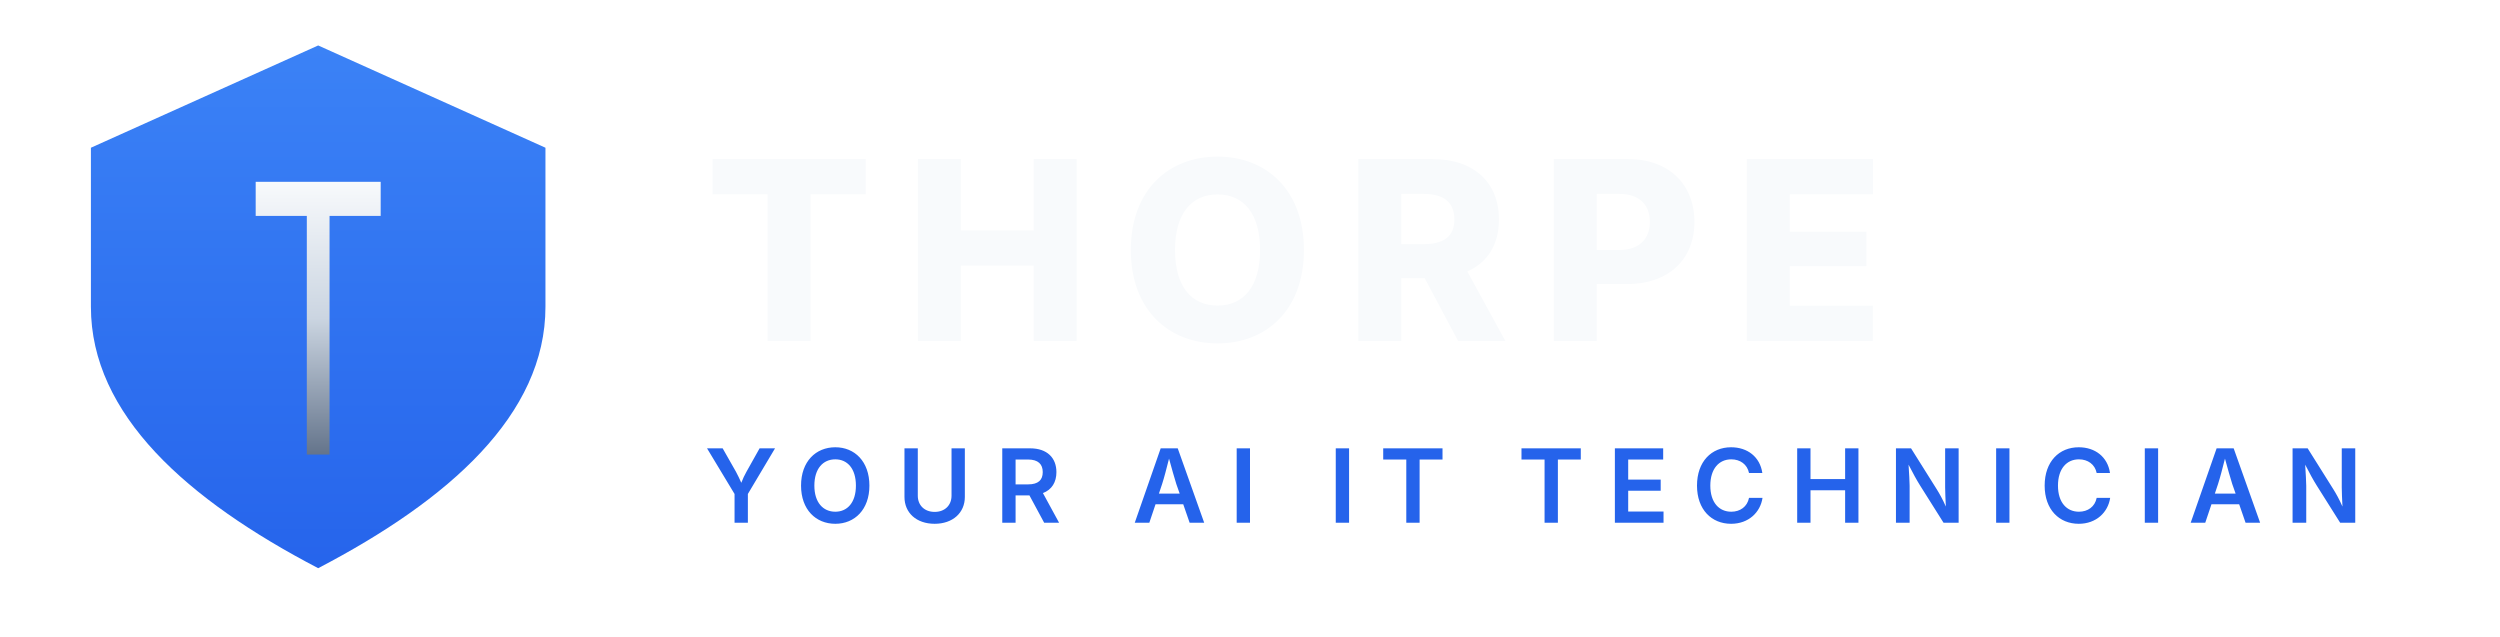
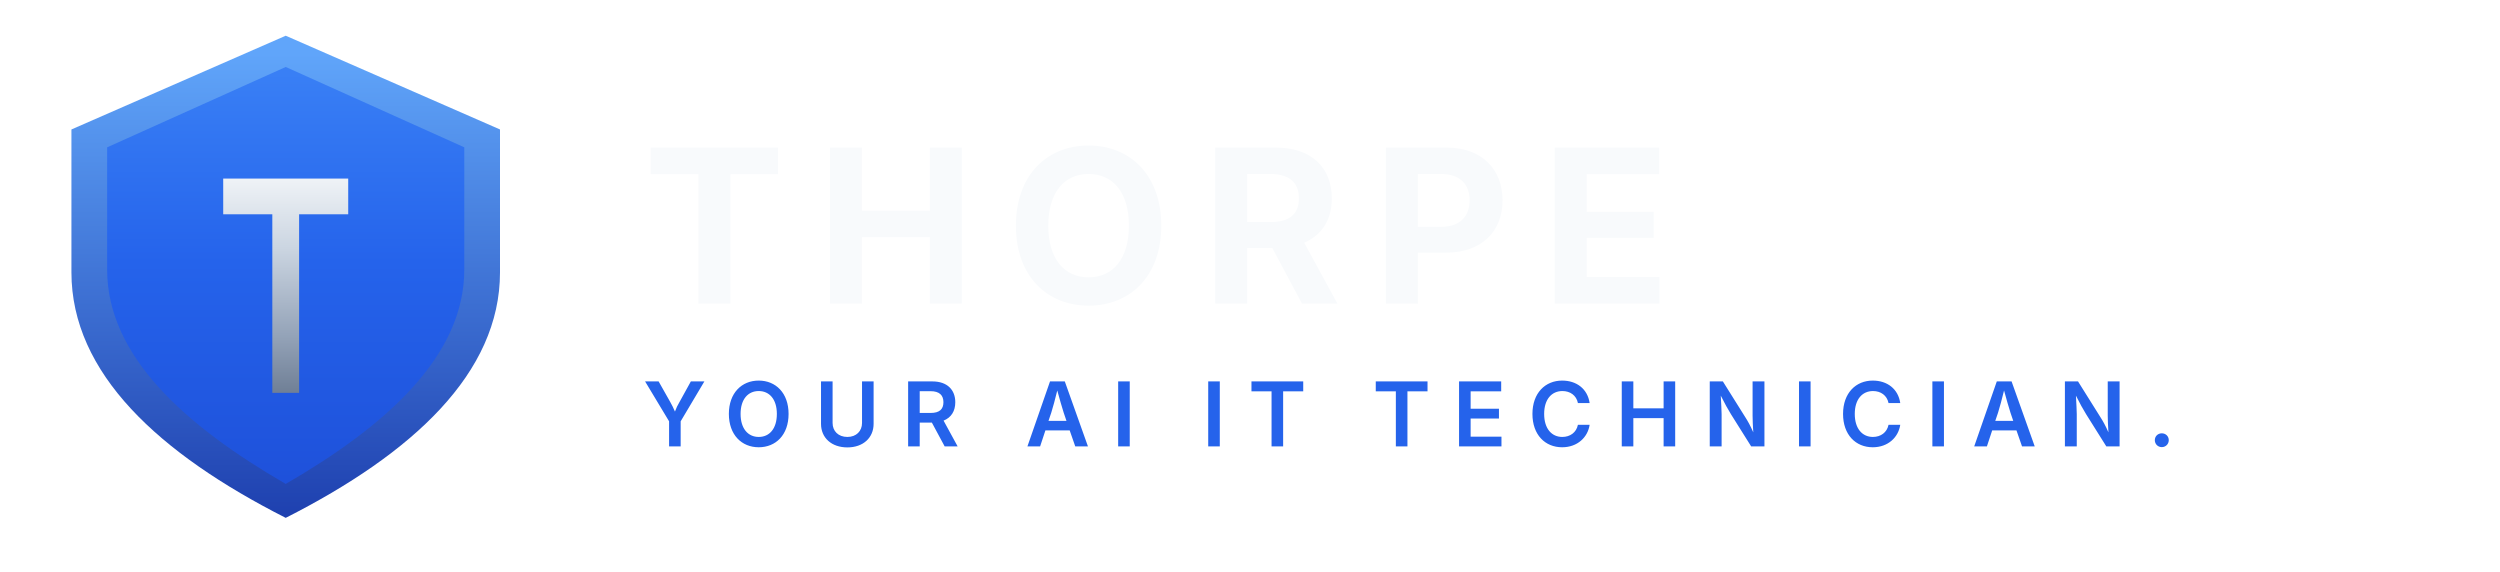
- <svg xmlns="http://www.w3.org/2000/svg" viewBox="0 0 220 56" fill="none">
+ <svg xmlns="http://www.w3.org/2000/svg" viewBox="0 0 280 64" fill="none">
  <defs>
-     <linearGradient id="logoShield" x1="28" y1="4" x2="28" y2="52" gradientUnits="userSpaceOnUse">
+     <linearGradient id="logoShieldRim" x1="32" y1="6" x2="32" y2="58" gradientUnits="userSpaceOnUse">
+       <stop stop-color="#60A5FA" />
+       <stop offset="1" stop-color="#1E40AF" />
+     </linearGradient>
+     <linearGradient id="logoShieldFace" x1="32" y1="6" x2="32" y2="58" gradientUnits="userSpaceOnUse">
      <stop stop-color="#3B82F6" />
-       <stop offset="1" stop-color="#2563EB" />
+       <stop offset="0.45" stop-color="#2563EB" />
+       <stop offset="1" stop-color="#1D4ED8" />
    </linearGradient>
-     <linearGradient id="logoT" x1="28" y1="16" x2="28" y2="40" gradientUnits="userSpaceOnUse">
+     <linearGradient id="logoT" x1="32" y1="18" x2="32" y2="46" gradientUnits="userSpaceOnUse">
      <stop stop-color="#F8FAFC" />
-       <stop offset="0.5" stop-color="#CBD5E1" />
+       <stop offset="0.35" stop-color="#CBD5E1" />
+       <stop offset="0.7" stop-color="#94A3B8" />
      <stop offset="1" stop-color="#64748B" />
    </linearGradient>
  </defs>
-   <path d="M28 4L48 13V27C48 36.5 39.5 44 28 50C16.5 44 8 36.5 8 27V13L28 4Z" fill="url(#logoShield)" />
-   <path d="M22.5 16H33.5V19H29V40H27V19H22.5V16Z" fill="url(#logoT)" />
-   <text x="62" y="30" font-family="Outfit, Inter, sans-serif" font-size="22" font-weight="800" fill="#F8FAFC" letter-spacing="0.12em">THORPE</text>
-   <text x="62" y="46" font-family="Inter, sans-serif" font-size="9" font-weight="600" fill="#2563EB" letter-spacing="0.22em">YOUR AI IT TECHNICIAN</text>
+   <path d="M32 4L56 14.5V30.5C56 41.8 46.2 50.8 32 58C17.8 50.8 8 41.8 8 30.5V14.5L32 4Z" fill="url(#logoShieldRim)" />
+   <path d="M32 7.5L52 16.5V30.2C52 39.8 43.4 47.6 32 54.2C20.6 47.6 12 39.8 12 30.2V16.5L32 7.5Z" fill="url(#logoShieldFace)" />
+   <path d="M25 20H39V24H33.5V44H30.5V24H25V20Z" fill="url(#logoT)" />
+   <text x="72" y="34" font-family="Sora, Inter, sans-serif" font-size="24" font-weight="700" fill="#F8FAFC" letter-spacing="0.14em">THORPE</text>
+   <text x="72" y="50" font-family="Inter, sans-serif" font-size="10" font-weight="600" fill="#2563EB" letter-spacing="0.24em">YOUR AI IT TECHNICIAN.</text>
</svg>
